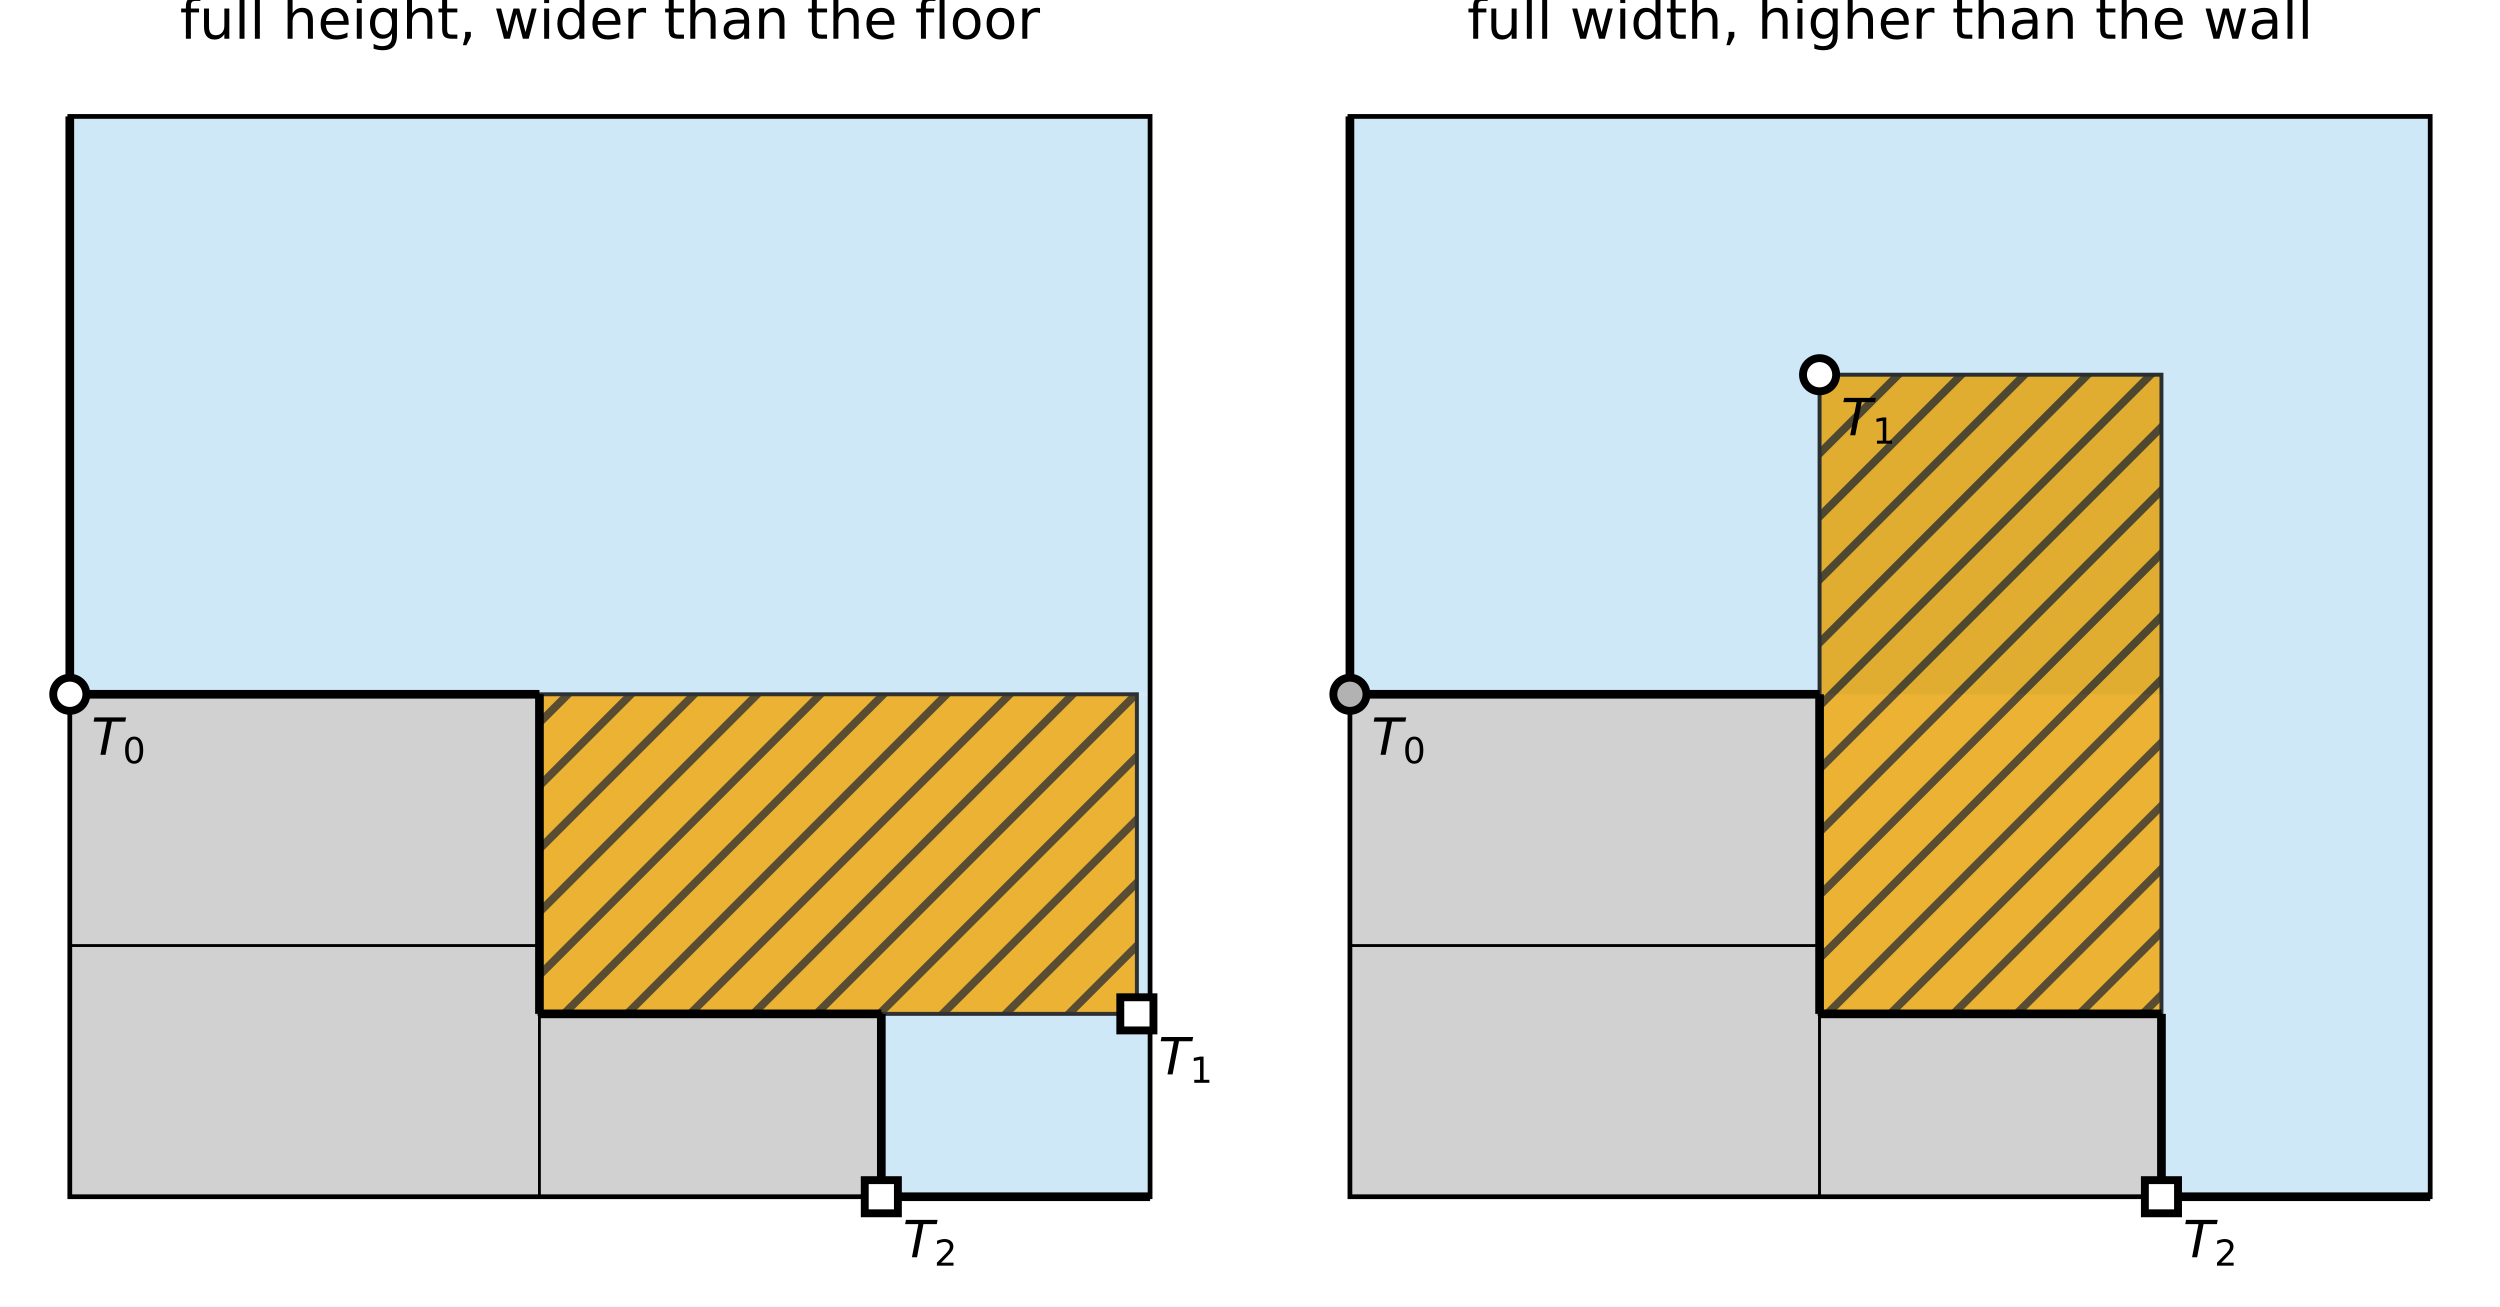
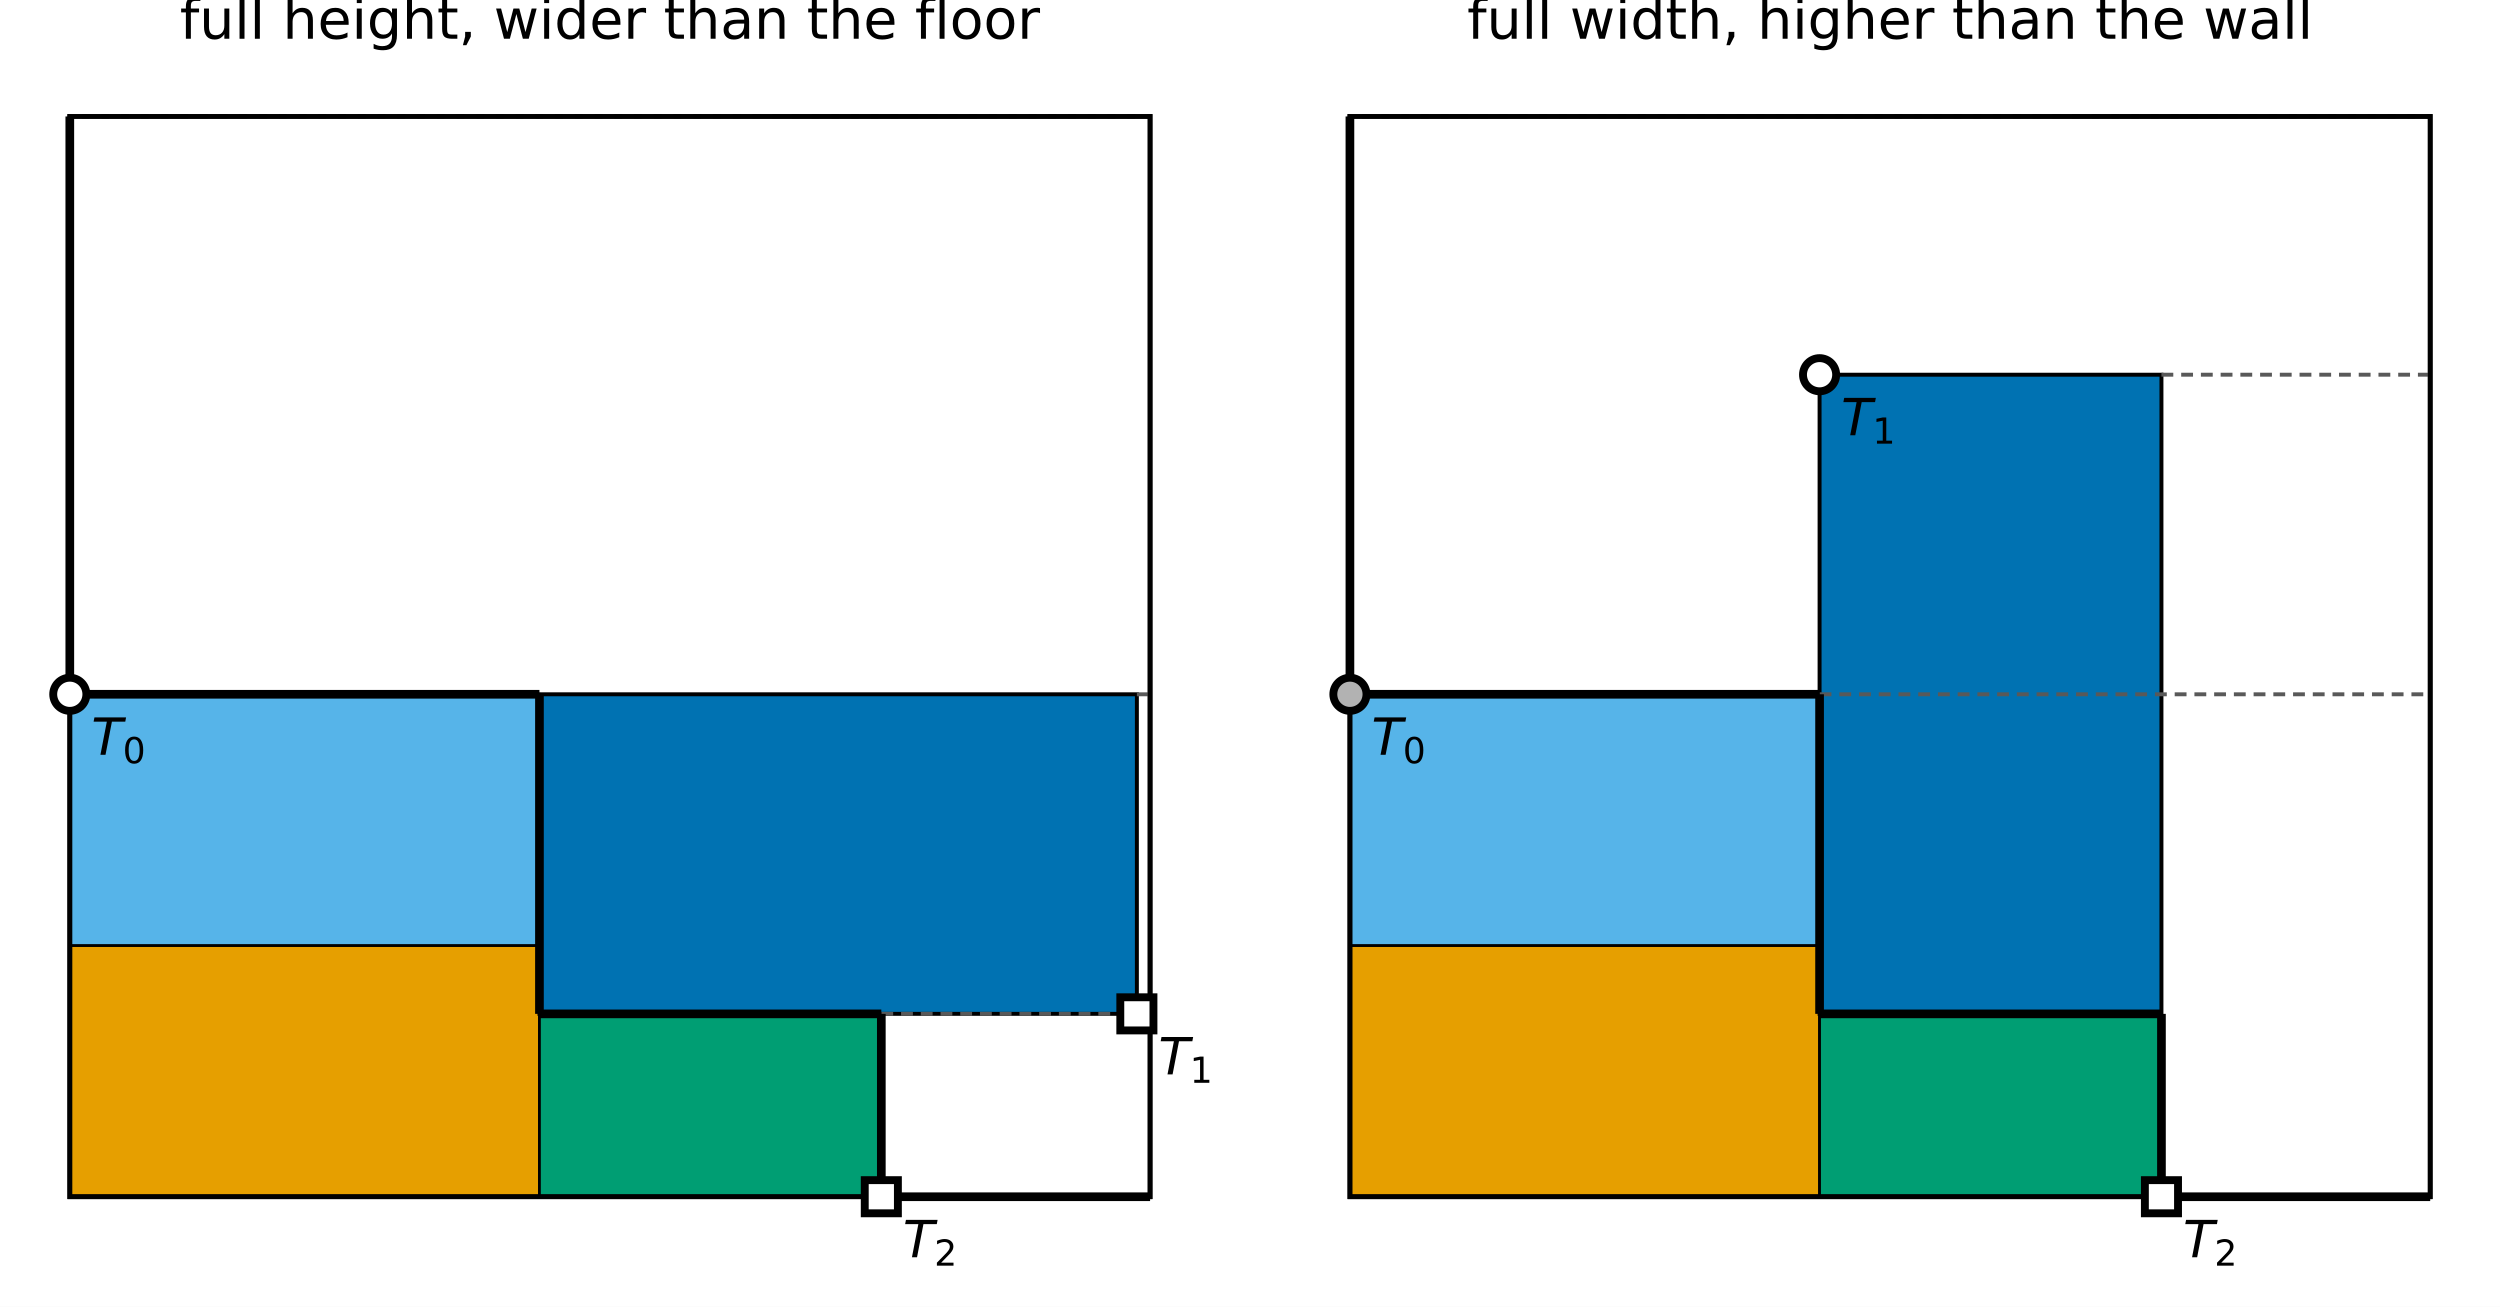
<svg xmlns="http://www.w3.org/2000/svg" xmlns:xlink="http://www.w3.org/1999/xlink" width="316.8pt" height="165.6pt" viewBox="0 0 316.8 165.6" version="1.1">
  <defs>
    <style type="text/css">*{stroke-linejoin: round; stroke-linecap: butt}</style>
  </defs>
  <g id="figure_1">
    <g id="patch_1">
      <path d="M 0 165.6  L 316.8 165.6  L 316.8 0  L 0 0  z " style="fill: #ffffff" />
    </g>
    <g id="axes_1">
      <g id="patch_2">
-         <path d="M 8.845 151.649  L 68.359 151.649  L 68.359 119.814  L 8.845 119.814  z " clip-path="url(#p43ae2299a8)" style="fill: #d1d1d1; stroke: #000000; stroke-width: 0.35; stroke-linejoin: miter" />
+         <path d="M 8.845 151.649  L 68.359 151.649  L 68.359 119.814  L 8.845 119.814  z " clip-path="url(#pc43b4c37f3)" style="fill: #e69f00; stroke: #000000; stroke-width: 0.35; stroke-linejoin: miter" />
      </g>
      <g id="patch_3">
-         <path d="M 8.845 119.814  L 68.359 119.814  L 68.359 87.98  L 8.845 87.98  z " clip-path="url(#p43ae2299a8)" style="fill: #d1d1d1; stroke: #000000; stroke-width: 0.35; stroke-linejoin: miter" />
+         <path d="M 8.845 119.814  L 68.359 119.814  L 68.359 87.98  L 8.845 87.98  z " clip-path="url(#pc43b4c37f3)" style="fill: #56b4e9; stroke: #000000; stroke-width: 0.35; stroke-linejoin: miter" />
      </g>
      <g id="patch_4">
-         <path d="M 68.359 151.649  L 111.681 151.649  L 111.681 128.475  L 68.359 128.475  z " clip-path="url(#p43ae2299a8)" style="fill: #d1d1d1; stroke: #000000; stroke-width: 0.35; stroke-linejoin: miter" />
+         <path d="M 68.359 151.649  L 111.681 151.649  L 111.681 128.475  L 68.359 128.475  z " clip-path="url(#pc43b4c37f3)" style="fill: #009e73; stroke: #000000; stroke-width: 0.35; stroke-linejoin: miter" />
      </g>
      <g id="patch_5">
-         <path d="M 8.845 87.98  L 145.738 87.98  L 145.738 14.755  L 8.845 14.755  z " clip-path="url(#p43ae2299a8)" style="fill: #cfe8f7" />
+         <path d="M 8.845 151.649  L 145.738 151.649  L 145.738 14.755  L 8.845 14.755  L 8.845 151.649  z " clip-path="url(#pc43b4c37f3)" style="fill: none; stroke: #000000; stroke-width: 0.6; stroke-linejoin: miter" />
      </g>
      <g id="patch_6">
-         <path d="M 144.065 128.475  L 145.738 128.475  L 145.738 87.98  L 144.065 87.98  z " clip-path="url(#p43ae2299a8)" style="fill: #cfe8f7" />
-       </g>
-       <g id="patch_7">
-         <path d="M 111.681 151.649  L 145.738 151.649  L 145.738 128.475  L 111.681 128.475  z " clip-path="url(#p43ae2299a8)" style="fill: #cfe8f7" />
-       </g>
-       <g id="patch_8">
-         <path d="M 68.359 128.475  L 144.065 128.475  L 144.065 87.98  L 68.359 87.98  z " clip-path="url(#p43ae2299a8)" style="fill: url(#h07a0125490); opacity: 0.8; stroke: #000000; stroke-width: 0.5; stroke-linejoin: miter" />
+         <path d="M 68.359 128.475  L 144.065 128.475  L 144.065 87.98  L 68.359 87.98  z " clip-path="url(#pc43b4c37f3)" style="fill: #0072b2; stroke: #000000; stroke-width: 0.5; stroke-linejoin: miter" />
      </g>
      <g id="text_1">
        <g transform="translate(22.79348 4.910785) scale(0.07 -0.07)">
          <defs>
            <path id="DejaVuSans-66" d="M 2375 4863  L 2375 4384  L 1825 4384  Q 1516 4384 1395 4259  Q 1275 4134 1275 3809  L 1275 3500  L 2222 3500  L 2222 3053  L 1275 3053  L 1275 0  L 697 0  L 697 3053  L 147 3053  L 147 3500  L 697 3500  L 697 3744  Q 697 4328 969 4595  Q 1241 4863 1831 4863  L 2375 4863  z " transform="scale(0.015625)" />
            <path id="DejaVuSans-75" d="M 544 1381  L 544 3500  L 1119 3500  L 1119 1403  Q 1119 906 1312 657  Q 1506 409 1894 409  Q 2359 409 2629 706  Q 2900 1003 2900 1516  L 2900 3500  L 3475 3500  L 3475 0  L 2900 0  L 2900 538  Q 2691 219 2414 64  Q 2138 -91 1772 -91  Q 1169 -91 856 284  Q 544 659 544 1381  z M 1991 3584  L 1991 3584  z " transform="scale(0.015625)" />
            <path id="DejaVuSans-6c" d="M 603 4863  L 1178 4863  L 1178 0  L 603 0  L 603 4863  z " transform="scale(0.015625)" />
            <path id="DejaVuSans-20" transform="scale(0.015625)" />
            <path id="DejaVuSans-68" d="M 3513 2113  L 3513 0  L 2938 0  L 2938 2094  Q 2938 2591 2744 2837  Q 2550 3084 2163 3084  Q 1697 3084 1428 2787  Q 1159 2491 1159 1978  L 1159 0  L 581 0  L 581 4863  L 1159 4863  L 1159 2956  Q 1366 3272 1645 3428  Q 1925 3584 2291 3584  Q 2894 3584 3203 3211  Q 3513 2838 3513 2113  z " transform="scale(0.015625)" />
            <path id="DejaVuSans-65" d="M 3597 1894  L 3597 1613  L 953 1613  Q 991 1019 1311 708  Q 1631 397 2203 397  Q 2534 397 2845 478  Q 3156 559 3463 722  L 3463 178  Q 3153 47 2828 -22  Q 2503 -91 2169 -91  Q 1331 -91 842 396  Q 353 884 353 1716  Q 353 2575 817 3079  Q 1281 3584 2069 3584  Q 2775 3584 3186 3129  Q 3597 2675 3597 1894  z M 3022 2063  Q 3016 2534 2758 2815  Q 2500 3097 2075 3097  Q 1594 3097 1305 2825  Q 1016 2553 972 2059  L 3022 2063  z " transform="scale(0.015625)" />
            <path id="DejaVuSans-69" d="M 603 3500  L 1178 3500  L 1178 0  L 603 0  L 603 3500  z M 603 4863  L 1178 4863  L 1178 4134  L 603 4134  L 603 4863  z " transform="scale(0.015625)" />
            <path id="DejaVuSans-67" d="M 2906 1791  Q 2906 2416 2648 2759  Q 2391 3103 1925 3103  Q 1463 3103 1205 2759  Q 947 2416 947 1791  Q 947 1169 1205 825  Q 1463 481 1925 481  Q 2391 481 2648 825  Q 2906 1169 2906 1791  z M 3481 434  Q 3481 -459 3084 -895  Q 2688 -1331 1869 -1331  Q 1566 -1331 1297 -1286  Q 1028 -1241 775 -1147  L 775 -588  Q 1028 -725 1275 -790  Q 1522 -856 1778 -856  Q 2344 -856 2625 -561  Q 2906 -266 2906 331  L 2906 616  Q 2728 306 2450 153  Q 2172 0 1784 0  Q 1141 0 747 490  Q 353 981 353 1791  Q 353 2603 747 3093  Q 1141 3584 1784 3584  Q 2172 3584 2450 3431  Q 2728 3278 2906 2969  L 2906 3500  L 3481 3500  L 3481 434  z " transform="scale(0.015625)" />
            <path id="DejaVuSans-74" d="M 1172 4494  L 1172 3500  L 2356 3500  L 2356 3053  L 1172 3053  L 1172 1153  Q 1172 725 1289 603  Q 1406 481 1766 481  L 2356 481  L 2356 0  L 1766 0  Q 1100 0 847 248  Q 594 497 594 1153  L 594 3053  L 172 3053  L 172 3500  L 594 3500  L 594 4494  L 1172 4494  z " transform="scale(0.015625)" />
            <path id="DejaVuSans-2c" d="M 750 794  L 1409 794  L 1409 256  L 897 -744  L 494 -744  L 750 256  L 750 794  z " transform="scale(0.015625)" />
            <path id="DejaVuSans-77" d="M 269 3500  L 844 3500  L 1563 769  L 2278 3500  L 2956 3500  L 3675 769  L 4391 3500  L 4966 3500  L 4050 0  L 3372 0  L 2619 2869  L 1863 0  L 1184 0  L 269 3500  z " transform="scale(0.015625)" />
            <path id="DejaVuSans-64" d="M 2906 2969  L 2906 4863  L 3481 4863  L 3481 0  L 2906 0  L 2906 525  Q 2725 213 2448 61  Q 2172 -91 1784 -91  Q 1150 -91 751 415  Q 353 922 353 1747  Q 353 2572 751 3078  Q 1150 3584 1784 3584  Q 2172 3584 2448 3432  Q 2725 3281 2906 2969  z M 947 1747  Q 947 1113 1208 752  Q 1469 391 1925 391  Q 2381 391 2643 752  Q 2906 1113 2906 1747  Q 2906 2381 2643 2742  Q 2381 3103 1925 3103  Q 1469 3103 1208 2742  Q 947 2381 947 1747  z " transform="scale(0.015625)" />
            <path id="DejaVuSans-72" d="M 2631 2963  Q 2534 3019 2420 3045  Q 2306 3072 2169 3072  Q 1681 3072 1420 2755  Q 1159 2438 1159 1844  L 1159 0  L 581 0  L 581 3500  L 1159 3500  L 1159 2956  Q 1341 3275 1631 3429  Q 1922 3584 2338 3584  Q 2397 3584 2469 3576  Q 2541 3569 2628 3553  L 2631 2963  z " transform="scale(0.015625)" />
            <path id="DejaVuSans-61" d="M 2194 1759  Q 1497 1759 1228 1600  Q 959 1441 959 1056  Q 959 750 1161 570  Q 1363 391 1709 391  Q 2188 391 2477 730  Q 2766 1069 2766 1631  L 2766 1759  L 2194 1759  z M 3341 1997  L 3341 0  L 2766 0  L 2766 531  Q 2569 213 2275 61  Q 1981 -91 1556 -91  Q 1019 -91 701 211  Q 384 513 384 1019  Q 384 1609 779 1909  Q 1175 2209 1959 2209  L 2766 2209  L 2766 2266  Q 2766 2663 2505 2880  Q 2244 3097 1772 3097  Q 1472 3097 1187 3025  Q 903 2953 641 2809  L 641 3341  Q 956 3463 1253 3523  Q 1550 3584 1831 3584  Q 2591 3584 2966 3190  Q 3341 2797 3341 1997  z " transform="scale(0.015625)" />
            <path id="DejaVuSans-6e" d="M 3513 2113  L 3513 0  L 2938 0  L 2938 2094  Q 2938 2591 2744 2837  Q 2550 3084 2163 3084  Q 1697 3084 1428 2787  Q 1159 2491 1159 1978  L 1159 0  L 581 0  L 581 3500  L 1159 3500  L 1159 2956  Q 1366 3272 1645 3428  Q 1925 3584 2291 3584  Q 2894 3584 3203 3211  Q 3513 2838 3513 2113  z " transform="scale(0.015625)" />
            <path id="DejaVuSans-6f" d="M 1959 3097  Q 1497 3097 1228 2736  Q 959 2375 959 1747  Q 959 1119 1226 758  Q 1494 397 1959 397  Q 2419 397 2687 759  Q 2956 1122 2956 1747  Q 2956 2369 2687 2733  Q 2419 3097 1959 3097  z M 1959 3584  Q 2709 3584 3137 3096  Q 3566 2609 3566 1747  Q 3566 888 3137 398  Q 2709 -91 1959 -91  Q 1206 -91 779 398  Q 353 888 353 1747  Q 353 2609 779 3096  Q 1206 3584 1959 3584  z " transform="scale(0.015625)" />
          </defs>
          <use xlink:href="#DejaVuSans-66" />
          <use xlink:href="#DejaVuSans-75" transform="translate(35.20508 0)" />
          <use xlink:href="#DejaVuSans-6c" transform="translate(98.58398 0)" />
          <use xlink:href="#DejaVuSans-6c" transform="translate(126.3672 0)" />
          <use xlink:href="#DejaVuSans-20" transform="translate(154.1504 0)" />
          <use xlink:href="#DejaVuSans-68" transform="translate(185.9375 0)" />
          <use xlink:href="#DejaVuSans-65" transform="translate(249.3164 0)" />
          <use xlink:href="#DejaVuSans-69" transform="translate(310.8398 0)" />
          <use xlink:href="#DejaVuSans-67" transform="translate(338.623 0)" />
          <use xlink:href="#DejaVuSans-68" transform="translate(402.0996 0)" />
          <use xlink:href="#DejaVuSans-74" transform="translate(465.4785 0)" />
          <use xlink:href="#DejaVuSans-2c" transform="translate(504.6875 0)" />
          <use xlink:href="#DejaVuSans-20" transform="translate(536.4746 0)" />
          <use xlink:href="#DejaVuSans-77" transform="translate(568.2617 0)" />
          <use xlink:href="#DejaVuSans-69" transform="translate(650.0488 0)" />
          <use xlink:href="#DejaVuSans-64" transform="translate(677.832 0)" />
          <use xlink:href="#DejaVuSans-65" transform="translate(741.3086 0)" />
          <use xlink:href="#DejaVuSans-72" transform="translate(802.832 0)" />
          <use xlink:href="#DejaVuSans-20" transform="translate(843.9453 0)" />
          <use xlink:href="#DejaVuSans-74" transform="translate(875.7324 0)" />
          <use xlink:href="#DejaVuSans-68" transform="translate(914.9414 0)" />
          <use xlink:href="#DejaVuSans-61" transform="translate(978.3203 0)" />
          <use xlink:href="#DejaVuSans-6e" transform="translate(1039.6 0)" />
          <use xlink:href="#DejaVuSans-20" transform="translate(1102.979 0)" />
          <use xlink:href="#DejaVuSans-74" transform="translate(1134.766 0)" />
          <use xlink:href="#DejaVuSans-68" transform="translate(1173.975 0)" />
          <use xlink:href="#DejaVuSans-65" transform="translate(1237.354 0)" />
          <use xlink:href="#DejaVuSans-20" transform="translate(1298.877 0)" />
          <use xlink:href="#DejaVuSans-66" transform="translate(1330.664 0)" />
          <use xlink:href="#DejaVuSans-6c" transform="translate(1365.869 0)" />
          <use xlink:href="#DejaVuSans-6f" transform="translate(1393.652 0)" />
          <use xlink:href="#DejaVuSans-6f" transform="translate(1454.834 0)" />
          <use xlink:href="#DejaVuSans-72" transform="translate(1516.016 0)" />
        </g>
      </g>
      <g id="line2d_1">
-         <path d="M 8.845 87.98  L 68.359 87.98  " clip-path="url(#p43ae2299a8)" style="fill: none; stroke: #000000; stroke-width: 1.1" />
+         <path d="M 8.845 14.755  L 145.738 14.755  " clip-path="url(#pc43b4c37f3)" style="fill: none; stroke-dasharray: 1.5,1; stroke-dashoffset: 0; stroke: #595959; stroke-width: 0.5" />
      </g>
      <g id="line2d_2">
-         <path d="M 8.845 87.98  L 8.845 14.755  " clip-path="url(#p43ae2299a8)" style="fill: none; stroke: #000000; stroke-width: 1.1" />
+         <path d="M 144.065 87.98  L 145.738 87.98  " clip-path="url(#pc43b4c37f3)" style="fill: none; stroke-dasharray: 1.5,1; stroke-dashoffset: 0; stroke: #595959; stroke-width: 0.5" />
      </g>
      <g id="line2d_3">
-         <path d="M 68.359 128.475  L 111.681 128.475  " clip-path="url(#p43ae2299a8)" style="fill: none; stroke: #000000; stroke-width: 1.1" />
+         <path d="M 111.681 128.475  L 145.738 128.475  " clip-path="url(#pc43b4c37f3)" style="fill: none; stroke-dasharray: 1.5,1; stroke-dashoffset: 0; stroke: #595959; stroke-width: 0.5" />
      </g>
      <g id="line2d_4">
-         <path d="M 68.359 128.475  L 68.359 87.98  " clip-path="url(#p43ae2299a8)" style="fill: none; stroke: #000000; stroke-width: 1.1" />
+         <path d="M 8.845 87.98  L 68.359 87.98  " clip-path="url(#pc43b4c37f3)" style="fill: none; stroke: #000000; stroke-width: 1.1" />
      </g>
      <g id="line2d_5">
-         <path d="M 111.681 151.649  L 145.738 151.649  " clip-path="url(#p43ae2299a8)" style="fill: none; stroke: #000000; stroke-width: 1.1" />
+         <path d="M 8.845 87.98  L 8.845 14.755  " clip-path="url(#pc43b4c37f3)" style="fill: none; stroke: #000000; stroke-width: 1.1" />
      </g>
      <g id="line2d_6">
-         <path d="M 111.681 151.649  L 111.681 128.475  " clip-path="url(#p43ae2299a8)" style="fill: none; stroke: #000000; stroke-width: 1.1" />
-       </g>
-       <g id="patch_9">
-         <path d="M 8.845 151.649  L 145.738 151.649  L 145.738 14.755  L 8.845 14.755  L 8.845 151.649  z " clip-path="url(#p43ae2299a8)" style="fill: none; stroke: #000000; stroke-width: 0.6; stroke-linejoin: miter" />
+         <path d="M 68.359 128.475  L 111.681 128.475  " clip-path="url(#pc43b4c37f3)" style="fill: none; stroke: #000000; stroke-width: 1.1" />
      </g>
      <g id="line2d_7">
-         <path d="M 8.845 87.98  " clip-path="url(#p43ae2299a8)" style="fill: none; stroke: #1f77b4; stroke-width: 1.5; stroke-linecap: square" />
+         <path d="M 68.359 128.475  L 68.359 87.98  " clip-path="url(#pc43b4c37f3)" style="fill: none; stroke: #000000; stroke-width: 1.1" />
+       </g>
+       <g id="line2d_8">
+         <path d="M 111.681 151.649  L 145.738 151.649  " clip-path="url(#pc43b4c37f3)" style="fill: none; stroke: #000000; stroke-width: 1.1" />
+       </g>
+       <g id="line2d_9">
+         <path d="M 111.681 151.649  L 111.681 128.475  " clip-path="url(#pc43b4c37f3)" style="fill: none; stroke: #000000; stroke-width: 1.1" />
+       </g>
+       <g id="patch_7">
+         <path d="M 8.845 151.649  L 145.738 151.649  L 145.738 14.755  L 8.845 14.755  L 8.845 151.649  z " clip-path="url(#pc43b4c37f3)" style="fill: none; stroke: #000000; stroke-width: 0.6; stroke-linejoin: miter" />
+       </g>
+       <g id="line2d_10">
+         <path d="M 8.845 87.98  " clip-path="url(#pc43b4c37f3)" style="fill: none; stroke: #1f77b4; stroke-width: 1.5; stroke-linecap: square" />
        <defs>
-           <path id="m0d0d2cd303" d="M 0 2.1  C 0.557 2.1 1.091 1.879 1.485 1.485  C 1.879 1.091 2.1 0.557 2.1 0  C 2.1 -0.557 1.879 -1.091 1.485 -1.485  C 1.091 -1.879 0.557 -2.1 0 -2.1  C -0.557 -2.1 -1.091 -1.879 -1.485 -1.485  C -1.879 -1.091 -2.1 -0.557 -2.1 0  C -2.1 0.557 -1.879 1.091 -1.485 1.485  C -1.091 1.879 -0.557 2.1 0 2.1  z " style="stroke: #000000" />
+           <path id="m5b0382180e" d="M 0 2.1  C 0.557 2.1 1.091 1.879 1.485 1.485  C 1.879 1.091 2.1 0.557 2.1 0  C 2.1 -0.557 1.879 -1.091 1.485 -1.485  C 1.091 -1.879 0.557 -2.1 0 -2.1  C -0.557 -2.1 -1.091 -1.879 -1.485 -1.485  C -1.879 -1.091 -2.1 -0.557 -2.1 0  C -2.1 0.557 -1.879 1.091 -1.485 1.485  C -1.091 1.879 -0.557 2.1 0 2.1  z " style="stroke: #000000" />
        </defs>
-         <g clip-path="url(#p43ae2299a8)">
-           <use xlink:href="#m0d0d2cd303" x="8.845" y="87.98" style="fill: #ffffff; stroke: #000000" />
-         </g>
-       </g>
-       <g id="line2d_8">
-         <path d="M 144.065 128.475  " clip-path="url(#p43ae2299a8)" style="fill: none; stroke: #ff7f0e; stroke-width: 1.5; stroke-linecap: square" />
+         <g clip-path="url(#pc43b4c37f3)">
+           <use xlink:href="#m5b0382180e" x="8.845" y="87.98" style="fill: #ffffff; stroke: #000000" />
+         </g>
+       </g>
+       <g id="line2d_11">
+         <path d="M 144.065 128.475  " clip-path="url(#pc43b4c37f3)" style="fill: none; stroke: #ff7f0e; stroke-width: 1.5; stroke-linecap: square" />
        <defs>
-           <path id="mc8bdc144de" d="M -2.1 2.1  L 2.1 2.1  L 2.1 -2.1  L -2.1 -2.1  z " style="stroke: #000000; stroke-linejoin: miter" />
+           <path id="m1a0f4fb3c4" d="M -2.1 2.1  L 2.1 2.1  L 2.1 -2.1  L -2.1 -2.1  z " style="stroke: #000000; stroke-linejoin: miter" />
        </defs>
-         <g clip-path="url(#p43ae2299a8)">
-           <use xlink:href="#mc8bdc144de" x="144.065" y="128.475" style="fill: #ffffff; stroke: #000000; stroke-linejoin: miter" />
-         </g>
-       </g>
-       <g id="line2d_9">
-         <path d="M 111.681 151.649  " clip-path="url(#p43ae2299a8)" style="fill: none; stroke: #2ca02c; stroke-width: 1.5; stroke-linecap: square" />
-         <g clip-path="url(#p43ae2299a8)">
-           <use xlink:href="#mc8bdc144de" x="111.681" y="151.649" style="fill: #ffffff; stroke: #000000; stroke-linejoin: miter" />
+         <g clip-path="url(#pc43b4c37f3)">
+           <use xlink:href="#m1a0f4fb3c4" x="144.065" y="128.475" style="fill: #ffffff; stroke: #000000; stroke-linejoin: miter" />
+         </g>
+       </g>
+       <g id="line2d_12">
+         <path d="M 111.681 151.649  " clip-path="url(#pc43b4c37f3)" style="fill: none; stroke: #2ca02c; stroke-width: 1.5; stroke-linecap: square" />
+         <g clip-path="url(#pc43b4c37f3)">
+           <use xlink:href="#m1a0f4fb3c4" x="111.681" y="151.649" style="fill: #ffffff; stroke: #000000; stroke-linejoin: miter" />
        </g>
      </g>
      <g id="text_2">
        <g transform="translate(11.58252 95.65672) scale(0.065 -0.065)">
          <defs>
            <path id="DejaVuSans-Oblique-54" d="M 378 4666  L 4325 4666  L 4225 4134  L 2559 4134  L 1759 0  L 1125 0  L 1925 4134  L 275 4134  L 378 4666  z " transform="scale(0.015625)" />
            <path id="DejaVuSans-30" d="M 2034 4250  Q 1547 4250 1301 3770  Q 1056 3291 1056 2328  Q 1056 1369 1301 889  Q 1547 409 2034 409  Q 2525 409 2770 889  Q 3016 1369 3016 2328  Q 3016 3291 2770 3770  Q 2525 4250 2034 4250  z M 2034 4750  Q 2819 4750 3233 4129  Q 3647 3509 3647 2328  Q 3647 1150 3233 529  Q 2819 -91 2034 -91  Q 1250 -91 836 529  Q 422 1150 422 2328  Q 422 3509 836 4129  Q 1250 4750 2034 4750  z " transform="scale(0.015625)" />
          </defs>
          <use xlink:href="#DejaVuSans-Oblique-54" transform="translate(0 0.09375)" />
          <use xlink:href="#DejaVuSans-30" transform="translate(61.08398 -16.3125) scale(0.7)" />
        </g>
      </g>
      <g id="text_3">
        <g transform="translate(146.8032 136.1522) scale(0.065 -0.065)">
          <defs>
            <path id="DejaVuSans-31" d="M 794 531  L 1825 531  L 1825 4091  L 703 3866  L 703 4441  L 1819 4666  L 2450 4666  L 2450 531  L 3481 531  L 3481 0  L 794 0  L 794 531  z " transform="scale(0.015625)" />
          </defs>
          <use xlink:href="#DejaVuSans-Oblique-54" transform="translate(0 0.09375)" />
          <use xlink:href="#DejaVuSans-31" transform="translate(61.08398 -16.3125) scale(0.7)" />
        </g>
      </g>
      <g id="text_4">
        <g transform="translate(114.4191 159.3254) scale(0.065 -0.065)">
          <defs>
            <path id="DejaVuSans-32" d="M 1228 531  L 3431 531  L 3431 0  L 469 0  L 469 531  Q 828 903 1448 1529  Q 2069 2156 2228 2338  Q 2531 2678 2651 2914  Q 2772 3150 2772 3378  Q 2772 3750 2511 3984  Q 2250 4219 1831 4219  Q 1534 4219 1204 4116  Q 875 4013 500 3803  L 500 4441  Q 881 4594 1212 4672  Q 1544 4750 1819 4750  Q 2544 4750 2975 4387  Q 3406 4025 3406 3419  Q 3406 3131 3298 2873  Q 3191 2616 2906 2266  Q 2828 2175 2409 1742  Q 1991 1309 1228 531  z " transform="scale(0.015625)" />
          </defs>
          <use xlink:href="#DejaVuSans-Oblique-54" transform="translate(0 0.09375)" />
          <use xlink:href="#DejaVuSans-32" transform="translate(61.08398 -16.3125) scale(0.7)" />
        </g>
      </g>
    </g>
    <g id="axes_2">
+       <g id="patch_8">
+         <path d="M 171.062 151.649  L 230.577 151.649  L 230.577 119.814  L 171.062 119.814  z " clip-path="url(#pcbe10a3050)" style="fill: #e69f00; stroke: #000000; stroke-width: 0.35; stroke-linejoin: miter" />
+       </g>
+       <g id="patch_9">
+         <path d="M 171.062 119.814  L 230.577 119.814  L 230.577 87.98  L 171.062 87.98  z " clip-path="url(#pcbe10a3050)" style="fill: #56b4e9; stroke: #000000; stroke-width: 0.35; stroke-linejoin: miter" />
+       </g>
      <g id="patch_10">
-         <path d="M 171.062 151.649  L 230.577 151.649  L 230.577 119.814  L 171.062 119.814  z " clip-path="url(#p5ebc079879)" style="fill: #d1d1d1; stroke: #000000; stroke-width: 0.35; stroke-linejoin: miter" />
+         <path d="M 230.577 151.649  L 273.899 151.649  L 273.899 128.475  L 230.577 128.475  z " clip-path="url(#pcbe10a3050)" style="fill: #009e73; stroke: #000000; stroke-width: 0.35; stroke-linejoin: miter" />
      </g>
      <g id="patch_11">
-         <path d="M 171.062 119.814  L 230.577 119.814  L 230.577 87.98  L 171.062 87.98  z " clip-path="url(#p5ebc079879)" style="fill: #d1d1d1; stroke: #000000; stroke-width: 0.35; stroke-linejoin: miter" />
+         <path d="M 171.062 151.649  L 307.955 151.649  L 307.955 14.755  L 171.062 14.755  L 171.062 151.649  z " clip-path="url(#pcbe10a3050)" style="fill: none; stroke: #000000; stroke-width: 0.6; stroke-linejoin: miter" />
      </g>
      <g id="patch_12">
-         <path d="M 230.577 151.649  L 273.899 151.649  L 273.899 128.475  L 230.577 128.475  z " clip-path="url(#p5ebc079879)" style="fill: #d1d1d1; stroke: #000000; stroke-width: 0.35; stroke-linejoin: miter" />
-       </g>
-       <g id="patch_13">
-         <path d="M 171.062 87.98  L 307.955 87.98  L 307.955 14.755  L 171.062 14.755  z " clip-path="url(#p5ebc079879)" style="fill: #cfe8f7" />
-       </g>
-       <g id="patch_14">
-         <path d="M 273.899 151.649  L 307.955 151.649  L 307.955 47.484  L 273.899 47.484  z " clip-path="url(#p5ebc079879)" style="fill: #cfe8f7" />
-       </g>
-       <g id="patch_15">
-         <path d="M 230.577 128.475  L 273.899 128.475  L 273.899 47.484  L 230.577 47.484  z " clip-path="url(#p5ebc079879)" style="fill: url(#h07a0125490); opacity: 0.8; stroke: #000000; stroke-width: 0.5; stroke-linejoin: miter" />
+         <path d="M 230.577 128.475  L 273.899 128.475  L 273.899 47.484  L 230.577 47.484  z " clip-path="url(#pcbe10a3050)" style="fill: #0072b2; stroke: #000000; stroke-width: 0.5; stroke-linejoin: miter" />
      </g>
      <g id="text_5">
        <g transform="translate(185.9211 4.910785) scale(0.07 -0.07)">
          <use xlink:href="#DejaVuSans-66" />
          <use xlink:href="#DejaVuSans-75" transform="translate(35.20508 0)" />
          <use xlink:href="#DejaVuSans-6c" transform="translate(98.58398 0)" />
          <use xlink:href="#DejaVuSans-6c" transform="translate(126.3672 0)" />
          <use xlink:href="#DejaVuSans-20" transform="translate(154.1504 0)" />
          <use xlink:href="#DejaVuSans-77" transform="translate(185.9375 0)" />
          <use xlink:href="#DejaVuSans-69" transform="translate(267.7246 0)" />
          <use xlink:href="#DejaVuSans-64" transform="translate(295.5078 0)" />
          <use xlink:href="#DejaVuSans-74" transform="translate(358.9844 0)" />
          <use xlink:href="#DejaVuSans-68" transform="translate(398.1934 0)" />
          <use xlink:href="#DejaVuSans-2c" transform="translate(461.5723 0)" />
          <use xlink:href="#DejaVuSans-20" transform="translate(493.3594 0)" />
          <use xlink:href="#DejaVuSans-68" transform="translate(525.1465 0)" />
          <use xlink:href="#DejaVuSans-69" transform="translate(588.5254 0)" />
          <use xlink:href="#DejaVuSans-67" transform="translate(616.3086 0)" />
          <use xlink:href="#DejaVuSans-68" transform="translate(679.7852 0)" />
          <use xlink:href="#DejaVuSans-65" transform="translate(743.1641 0)" />
          <use xlink:href="#DejaVuSans-72" transform="translate(804.6875 0)" />
          <use xlink:href="#DejaVuSans-20" transform="translate(845.8008 0)" />
          <use xlink:href="#DejaVuSans-74" transform="translate(877.5879 0)" />
          <use xlink:href="#DejaVuSans-68" transform="translate(916.7969 0)" />
          <use xlink:href="#DejaVuSans-61" transform="translate(980.1758 0)" />
          <use xlink:href="#DejaVuSans-6e" transform="translate(1041.455 0)" />
          <use xlink:href="#DejaVuSans-20" transform="translate(1104.834 0)" />
          <use xlink:href="#DejaVuSans-74" transform="translate(1136.621 0)" />
          <use xlink:href="#DejaVuSans-68" transform="translate(1175.83 0)" />
          <use xlink:href="#DejaVuSans-65" transform="translate(1239.209 0)" />
          <use xlink:href="#DejaVuSans-20" transform="translate(1300.732 0)" />
          <use xlink:href="#DejaVuSans-77" transform="translate(1332.52 0)" />
          <use xlink:href="#DejaVuSans-61" transform="translate(1414.307 0)" />
          <use xlink:href="#DejaVuSans-6c" transform="translate(1475.586 0)" />
          <use xlink:href="#DejaVuSans-6c" transform="translate(1503.369 0)" />
        </g>
      </g>
-       <g id="line2d_10">
-         <path d="M 171.062 87.98  L 230.577 87.98  " clip-path="url(#p5ebc079879)" style="fill: none; stroke: #000000; stroke-width: 1.1" />
-       </g>
-       <g id="line2d_11">
-         <path d="M 171.062 87.98  L 171.062 14.755  " clip-path="url(#p5ebc079879)" style="fill: none; stroke: #000000; stroke-width: 1.1" />
-       </g>
-       <g id="line2d_12">
-         <path d="M 230.577 128.475  L 273.899 128.475  " clip-path="url(#p5ebc079879)" style="fill: none; stroke: #000000; stroke-width: 1.1" />
-       </g>
      <g id="line2d_13">
-         <path d="M 230.577 128.475  L 230.577 87.98  " clip-path="url(#p5ebc079879)" style="fill: none; stroke: #000000; stroke-width: 1.1" />
+         <path d="M 171.062 14.755  L 307.955 14.755  " clip-path="url(#pcbe10a3050)" style="fill: none; stroke-dasharray: 1.5,1; stroke-dashoffset: 0; stroke: #595959; stroke-width: 0.5" />
      </g>
      <g id="line2d_14">
-         <path d="M 273.899 151.649  L 307.955 151.649  " clip-path="url(#p5ebc079879)" style="fill: none; stroke: #000000; stroke-width: 1.1" />
+         <path d="M 230.577 87.98  L 307.955 87.98  " clip-path="url(#pcbe10a3050)" style="fill: none; stroke-dasharray: 1.5,1; stroke-dashoffset: 0; stroke: #595959; stroke-width: 0.5" />
      </g>
      <g id="line2d_15">
-         <path d="M 273.899 151.649  L 273.899 128.475  " clip-path="url(#p5ebc079879)" style="fill: none; stroke: #000000; stroke-width: 1.1" />
-       </g>
-       <g id="patch_16">
-         <path d="M 171.062 151.649  L 307.955 151.649  L 307.955 14.755  L 171.062 14.755  L 171.062 151.649  z " clip-path="url(#p5ebc079879)" style="fill: none; stroke: #000000; stroke-width: 0.6; stroke-linejoin: miter" />
+         <path d="M 273.899 47.484  L 307.955 47.484  " clip-path="url(#pcbe10a3050)" style="fill: none; stroke-dasharray: 1.5,1; stroke-dashoffset: 0; stroke: #595959; stroke-width: 0.5" />
      </g>
      <g id="line2d_16">
-         <path d="M 171.062 87.98  " clip-path="url(#p5ebc079879)" style="fill: none; stroke: #1f77b4; stroke-width: 1.5; stroke-linecap: square" />
+         <path d="M 171.062 87.98  L 230.577 87.98  " clip-path="url(#pcbe10a3050)" style="fill: none; stroke: #000000; stroke-width: 1.1" />
+       </g>
+       <g id="line2d_17">
+         <path d="M 171.062 87.98  L 171.062 14.755  " clip-path="url(#pcbe10a3050)" style="fill: none; stroke: #000000; stroke-width: 1.1" />
+       </g>
+       <g id="line2d_18">
+         <path d="M 230.577 128.475  L 273.899 128.475  " clip-path="url(#pcbe10a3050)" style="fill: none; stroke: #000000; stroke-width: 1.1" />
+       </g>
+       <g id="line2d_19">
+         <path d="M 230.577 128.475  L 230.577 87.98  " clip-path="url(#pcbe10a3050)" style="fill: none; stroke: #000000; stroke-width: 1.1" />
+       </g>
+       <g id="line2d_20">
+         <path d="M 273.899 151.649  L 307.955 151.649  " clip-path="url(#pcbe10a3050)" style="fill: none; stroke: #000000; stroke-width: 1.1" />
+       </g>
+       <g id="line2d_21">
+         <path d="M 273.899 151.649  L 273.899 128.475  " clip-path="url(#pcbe10a3050)" style="fill: none; stroke: #000000; stroke-width: 1.1" />
+       </g>
+       <g id="patch_13">
+         <path d="M 171.062 151.649  L 307.955 151.649  L 307.955 14.755  L 171.062 14.755  L 171.062 151.649  z " clip-path="url(#pcbe10a3050)" style="fill: none; stroke: #000000; stroke-width: 0.6; stroke-linejoin: miter" />
+       </g>
+       <g id="line2d_22">
+         <path d="M 171.062 87.98  " clip-path="url(#pcbe10a3050)" style="fill: none; stroke: #1f77b4; stroke-width: 1.5; stroke-linecap: square" />
        <defs>
-           <path id="m75c2c9dfa2" d="M 0 2.1  C 0.557 2.1 1.091 1.879 1.485 1.485  C 1.879 1.091 2.1 0.557 2.1 0  C 2.1 -0.557 1.879 -1.091 1.485 -1.485  C 1.091 -1.879 0.557 -2.1 0 -2.1  C -0.557 -2.1 -1.091 -1.879 -1.485 -1.485  C -1.879 -1.091 -2.1 -0.557 -2.1 0  C -2.1 0.557 -1.879 1.091 -1.485 1.485  C -1.091 1.879 -0.557 2.1 0 2.1  z " style="stroke: #000000" />
+           <path id="m85506bc2b4" d="M 0 2.1  C 0.557 2.1 1.091 1.879 1.485 1.485  C 1.879 1.091 2.1 0.557 2.1 0  C 2.1 -0.557 1.879 -1.091 1.485 -1.485  C 1.091 -1.879 0.557 -2.1 0 -2.1  C -0.557 -2.1 -1.091 -1.879 -1.485 -1.485  C -1.879 -1.091 -2.1 -0.557 -2.1 0  C -2.1 0.557 -1.879 1.091 -1.485 1.485  C -1.091 1.879 -0.557 2.1 0 2.1  z " style="stroke: #000000" />
        </defs>
-         <g clip-path="url(#p5ebc079879)">
-           <use xlink:href="#m75c2c9dfa2" x="171.062" y="87.98" style="fill: #b2b2b2; stroke: #000000" />
-         </g>
-       </g>
-       <g id="line2d_17">
-         <path d="M 230.577 47.484  " clip-path="url(#p5ebc079879)" style="fill: none; stroke: #ff7f0e; stroke-width: 1.5; stroke-linecap: square" />
-         <g clip-path="url(#p5ebc079879)">
-           <use xlink:href="#m0d0d2cd303" x="230.577" y="47.484" style="fill: #ffffff; stroke: #000000" />
-         </g>
-       </g>
-       <g id="line2d_18">
-         <path d="M 273.899 151.649  " clip-path="url(#p5ebc079879)" style="fill: none; stroke: #2ca02c; stroke-width: 1.5; stroke-linecap: square" />
-         <g clip-path="url(#p5ebc079879)">
-           <use xlink:href="#mc8bdc144de" x="273.899" y="151.649" style="fill: #ffffff; stroke: #000000; stroke-linejoin: miter" />
+         <g clip-path="url(#pcbe10a3050)">
+           <use xlink:href="#m85506bc2b4" x="171.062" y="87.98" style="fill: #b2b2b2; stroke: #000000" />
+         </g>
+       </g>
+       <g id="line2d_23">
+         <path d="M 230.577 47.484  " clip-path="url(#pcbe10a3050)" style="fill: none; stroke: #ff7f0e; stroke-width: 1.5; stroke-linecap: square" />
+         <g clip-path="url(#pcbe10a3050)">
+           <use xlink:href="#m5b0382180e" x="230.577" y="47.484" style="fill: #ffffff; stroke: #000000" />
+         </g>
+       </g>
+       <g id="line2d_24">
+         <path d="M 273.899 151.649  " clip-path="url(#pcbe10a3050)" style="fill: none; stroke: #2ca02c; stroke-width: 1.5; stroke-linecap: square" />
+         <g clip-path="url(#pcbe10a3050)">
+           <use xlink:href="#m1a0f4fb3c4" x="273.899" y="151.649" style="fill: #ffffff; stroke: #000000; stroke-linejoin: miter" />
        </g>
      </g>
      <g id="text_6">
        <g transform="translate(173.8001 95.65672) scale(0.065 -0.065)">
          <use xlink:href="#DejaVuSans-Oblique-54" transform="translate(0 0.09375)" />
          <use xlink:href="#DejaVuSans-30" transform="translate(61.08398 -16.3125) scale(0.7)" />
        </g>
      </g>
      <g id="text_7">
        <g transform="translate(233.3144 55.16121) scale(0.065 -0.065)">
          <use xlink:href="#DejaVuSans-Oblique-54" transform="translate(0 0.09375)" />
          <use xlink:href="#DejaVuSans-31" transform="translate(61.08398 -16.3125) scale(0.7)" />
        </g>
      </g>
      <g id="text_8">
        <g transform="translate(276.6367 159.3254) scale(0.065 -0.065)">
          <use xlink:href="#DejaVuSans-Oblique-54" transform="translate(0 0.09375)" />
          <use xlink:href="#DejaVuSans-32" transform="translate(61.08398 -16.3125) scale(0.7)" />
        </g>
      </g>
    </g>
  </g>
  <defs>
-     <clipPath id="p43ae2299a8">
+     <clipPath id="pc43b4c37f3">
      <rect x="2" y="7.911" width="150.582" height="150.582" />
    </clipPath>
-     <clipPath id="p5ebc079879">
+     <clipPath id="pcbe10a3050">
      <rect x="164.218" y="7.911" width="150.582" height="150.582" />
    </clipPath>
  </defs>
-   <defs>
-     <pattern id="h07a0125490" patternUnits="userSpaceOnUse" x="0" y="0" width="72" height="72">
-       <rect x="0" y="0" width="73" height="73" fill="#e69f00" />
-       <path d="M -36 36  L 36 -36  M -32 40  L 40 -32  M -28 44  L 44 -28  M -24 48  L 48 -24  M -20 52  L 52 -20  M -16 56  L 56 -16  M -12 60  L 60 -12  M -8 64  L 64 -8  M -4 68  L 68 -4  M 0 72  L 72 0  M 4 76  L 76 4  M 8 80  L 80 8  M 12 84  L 84 12  M 16 88  L 88 16  M 20 92  L 92 20  M 24 96  L 96 24  M 28 100  L 100 28  M 32 104  L 104 32  M 36 108  L 108 36  " style="fill: #000000; stroke: #000000; stroke-width: 1.0; stroke-linecap: butt; stroke-linejoin: miter; stroke-opacity: 0.8" />
-     </pattern>
-   </defs>
</svg>
